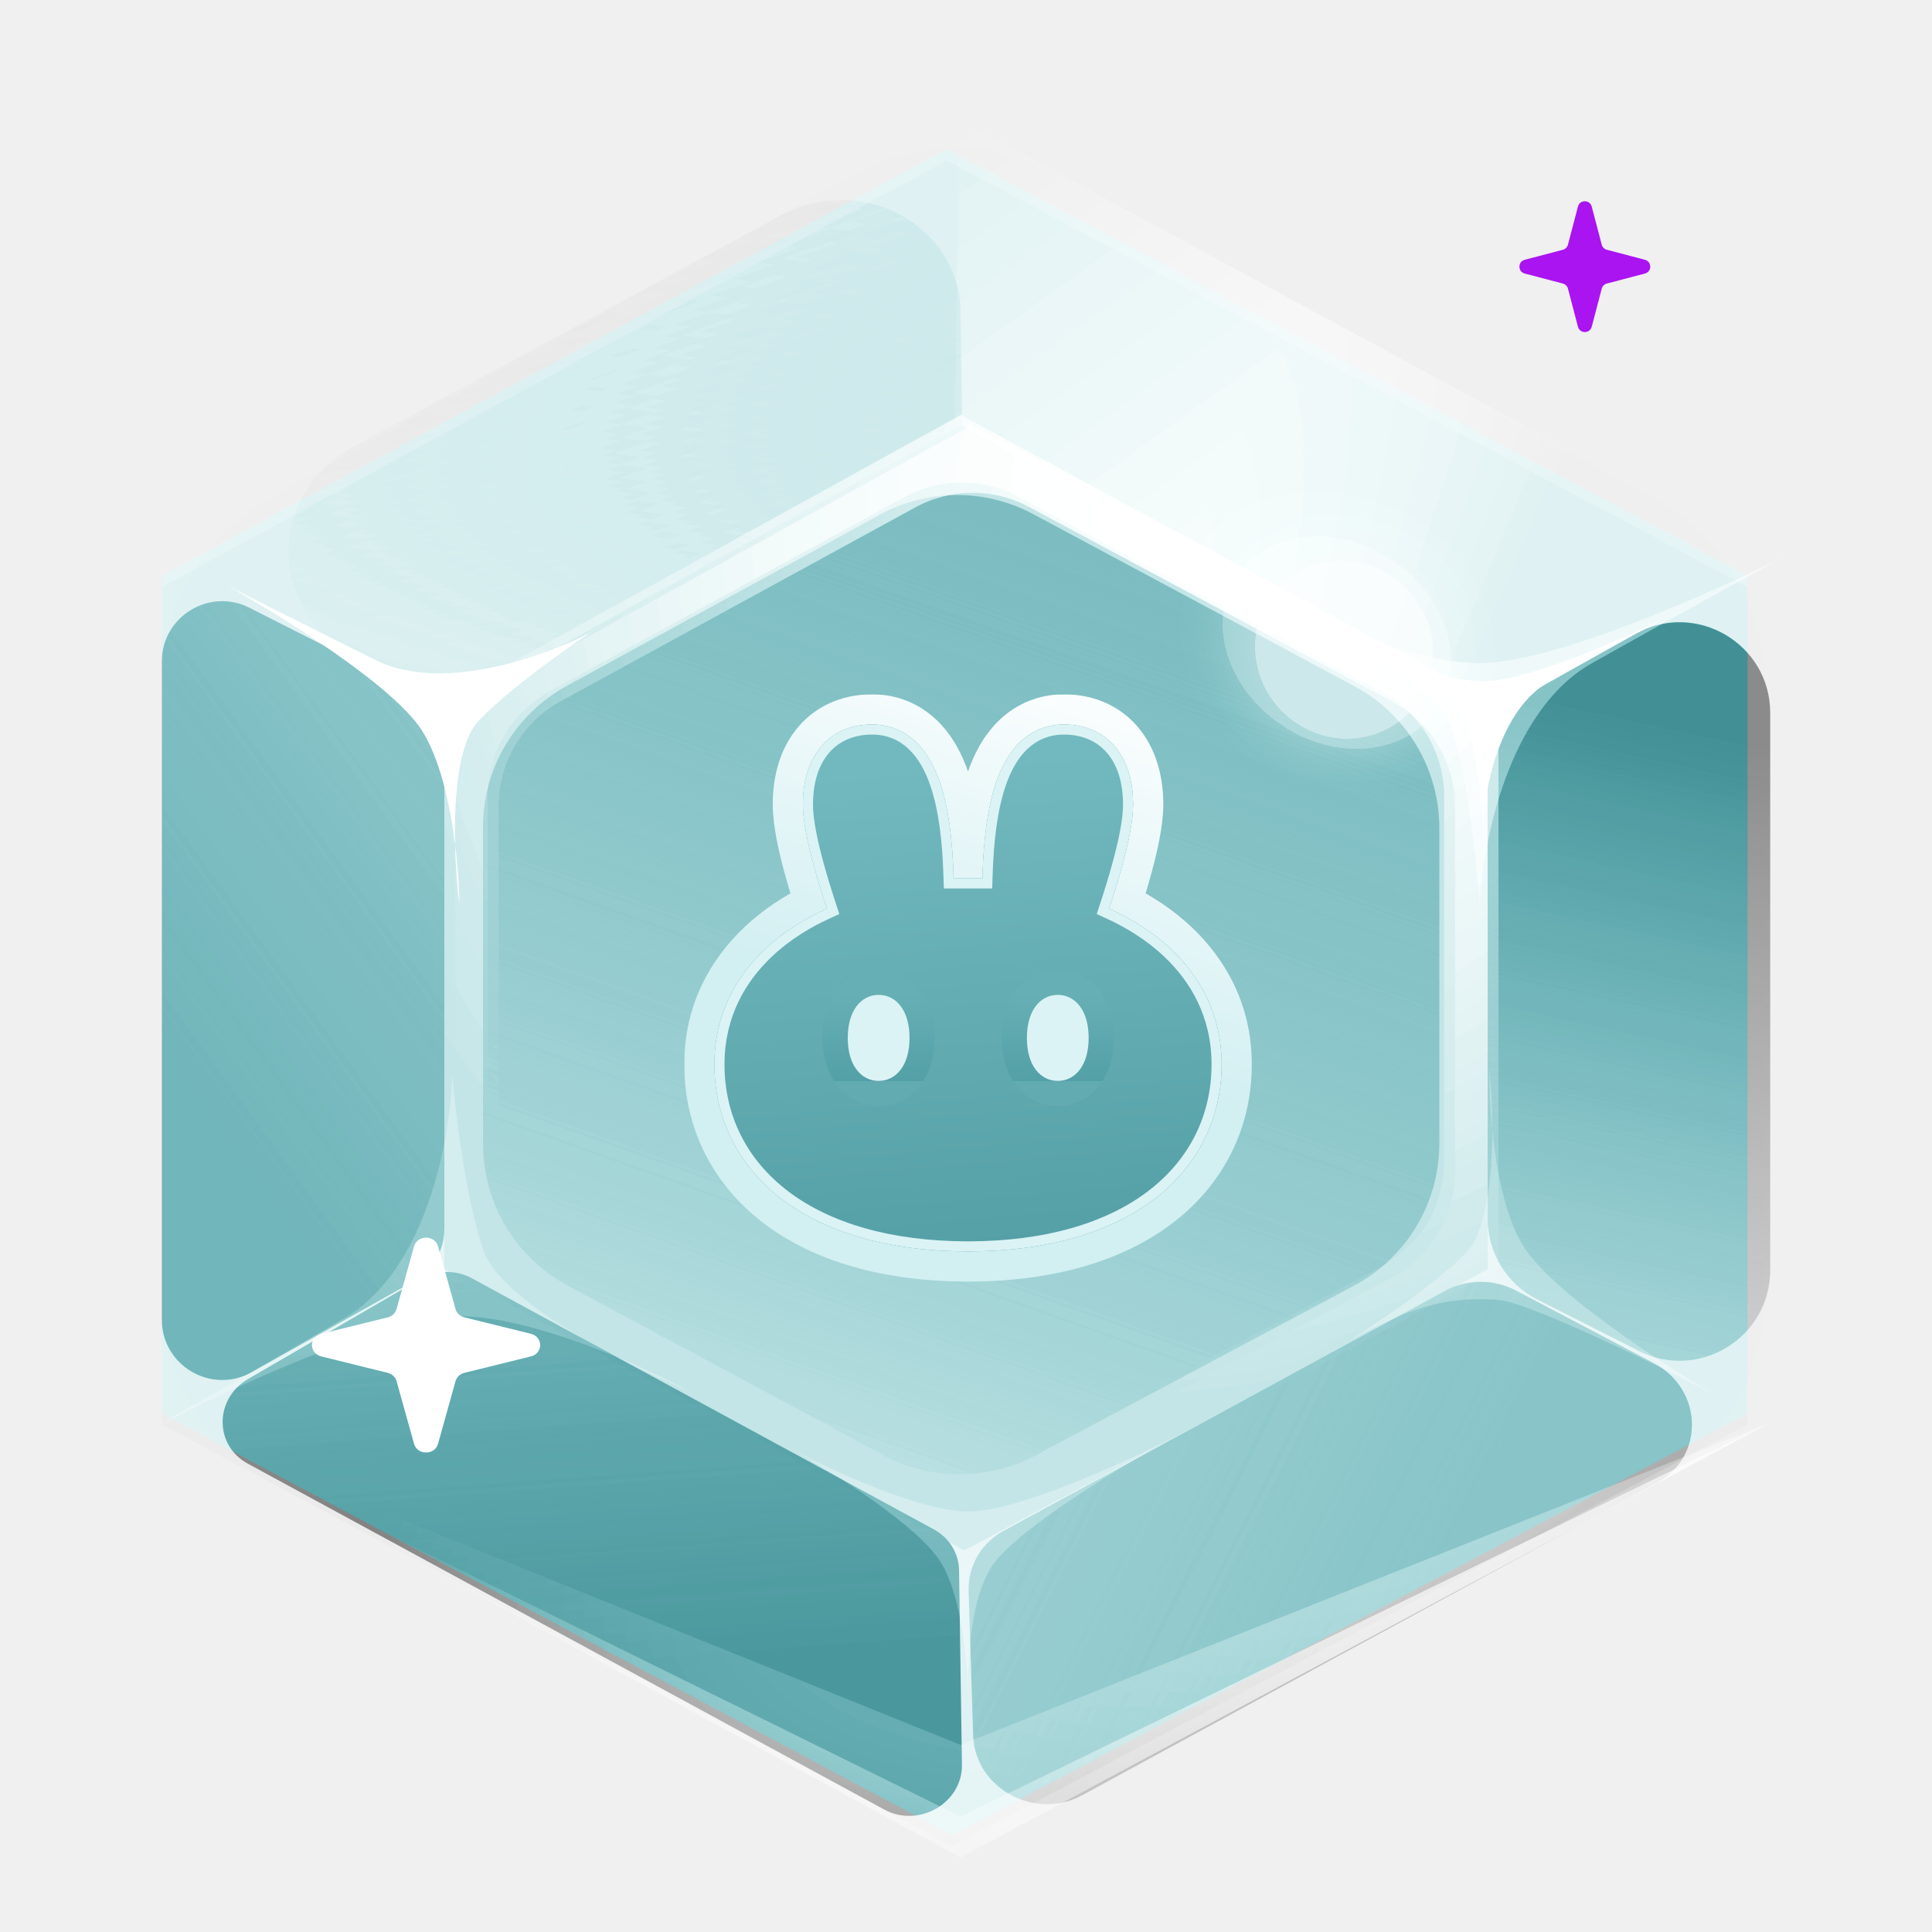
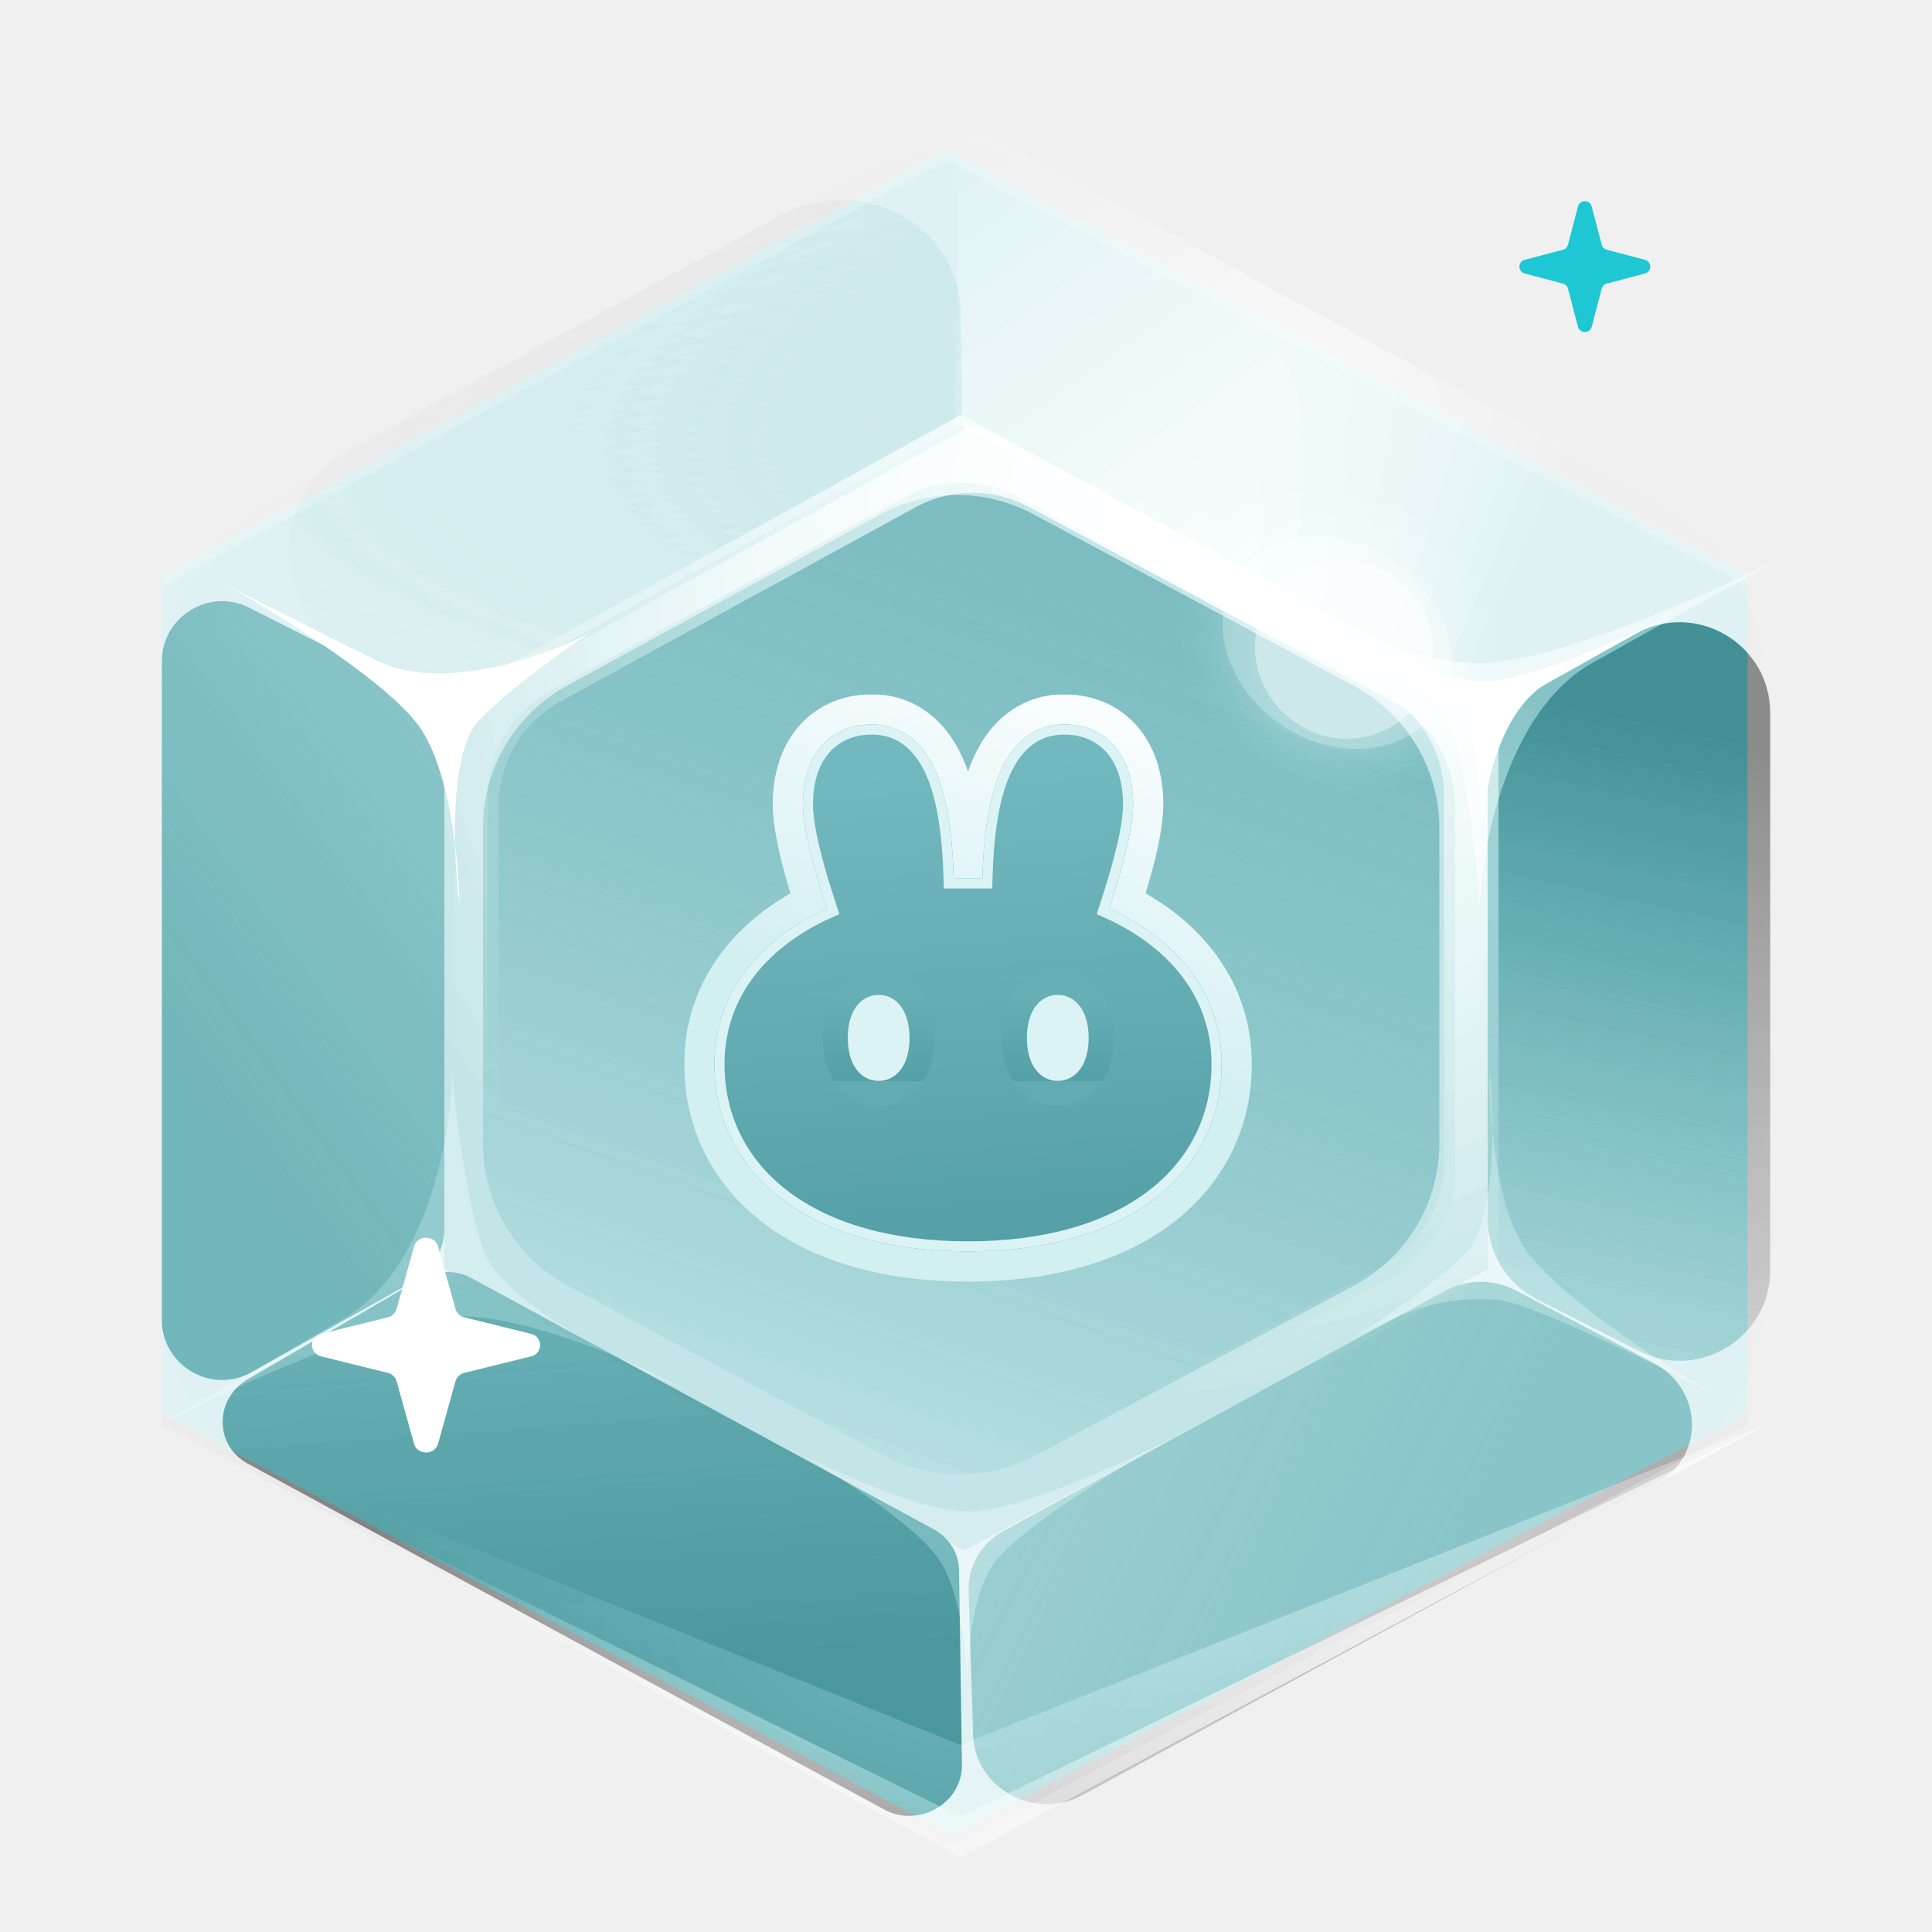
<svg xmlns="http://www.w3.org/2000/svg" width="192" height="192" fill="none" viewBox="0 0 192 192">
  <g clip-path="url(#clip0_2320_340264)">
    <mask id="mask0_2320_340264" width="165" height="107" x="11" y="-14" maskUnits="userSpaceOnUse" style="mask-type:alpha">
      <path fill="#636363" d="M175.993 69.471C176.711 74.068 118.241 91.118 97.324 92.981C89.149 93.69 14.496 73.845 11.652 69.471C8.807 65.097 11.652 -10.276 97.324 -14C175.993 -5.622 175.229 64.814 175.993 69.471Z" />
    </mask>
    <g mask="url(#mask0_2320_340264)">
      <ellipse cx="95.5" cy="82" fill="url(#paint0_radial_2320_340264)" opacity=".5" rx="76.5" ry="61" />
    </g>
    <path fill="#EFEFEF" d="M85.453 179.143L27.04 147.348C20.284 143.671 16.079 136.595 16.079 128.903V67.844C16.079 60.212 20.22 53.18 26.896 49.479L84.838 17.35C91.117 13.869 98.739 13.836 105.047 17.264L164.404 49.514C171.167 53.188 175.378 60.269 175.378 67.966V128.863C175.378 136.576 171.15 143.668 164.366 147.336L105.48 179.171C99.229 182.551 91.694 182.54 85.453 179.143Z" />
    <path fill="url(#paint1_linear_2320_340264)" d="M95.856 143.924L53.879 121.049V75.57L95.57 52.426L138.119 75.57V121.049L95.856 143.924Z" />
    <mask id="mask1_2320_340264" width="81" height="65" x="94" y="11" maskUnits="userSpaceOnUse" style="mask-type:alpha">
      <path fill="url(#paint2_linear_2320_340264)" d="M174.137 54.567L136.337 75.408L94.757 52.025L95.297 11.868L174.137 54.567Z" />
    </mask>
    <g mask="url(#mask1_2320_340264)">
      <path fill="url(#paint3_linear_2320_340264)" fill-rule="evenodd" d="M174.678 54.568L95.298 11.361L15.378 54.568V140.474L95.838 184.189L174.678 140.474V54.568ZM136.878 74.9L94.901 52.026L52.638 74.9V120.38L95.186 143.523L136.878 120.38V74.9Z" clip-rule="evenodd" />
    </g>
    <mask id="mask2_2320_340264" width="68" height="55" x="28" y="19" maskUnits="userSpaceOnUse" style="mask-type:alpha">
      <path fill="url(#paint4_linear_2320_340264)" d="M34.56 64.602L48.104 72.07C51.846 74.133 56.512 74.084 60.322 71.941L89.45 55.561C93.326 53.381 95.702 49.382 95.645 45.134L95.456 31.038C95.338 22.318 85.575 17.08 77.545 21.428L35.063 44.437C26.794 48.915 26.514 60.166 34.56 64.602Z" />
    </mask>
    <g mask="url(#mask2_2320_340264)">
      <path fill="url(#paint5_linear_2320_340264)" fill-rule="evenodd" d="M15.817 61.626C15.817 57.275 18.196 53.272 22.018 51.192L89.537 14.441C93.067 12.519 97.33 12.513 100.866 14.424L168.887 51.198C172.725 53.273 175.117 57.286 175.117 61.649V133.407C175.117 137.761 172.735 141.767 168.908 143.846L100.387 181.075C96.818 183.014 92.506 182.995 88.954 181.026L21.936 143.865C18.16 141.772 15.817 137.794 15.817 133.476V61.626ZM53.617 81.955C53.617 77.606 55.994 73.604 59.813 71.523L89.929 55.112C93.462 53.187 97.73 53.181 101.268 55.096L131.632 71.53C135.467 73.606 137.857 77.617 137.857 81.978V113.317C137.857 117.67 135.477 121.674 131.653 123.753L101.043 140.403C97.472 142.346 93.155 142.327 89.601 140.354L59.731 123.773C55.958 121.678 53.617 117.702 53.617 113.386V81.955Z" clip-rule="evenodd" />
    </g>
    <path fill="#E1E1E1" d="M95.823 154.09L44.159 126.132V70.546L95.472 42.26L147.839 70.546V126.132L95.823 154.09Z" />
    <path fill="url(#paint6_linear_2320_340264)" d="M87.818 144.617L56.434 127.774C51.24 124.987 48 119.57 48 113.676V82.203C48 76.353 51.192 70.97 56.325 68.164L87.439 51.154C92.179 48.562 97.907 48.538 102.669 51.089L134.595 68.191C139.794 70.977 143.04 76.397 143.04 82.295V113.645C143.04 119.556 139.781 124.985 134.566 127.765L102.911 144.638C98.192 147.153 92.529 147.145 87.818 144.617Z" />
    <path fill="url(#paint7_linear_2320_340264)" d="M16.079 131.135V65.752C16.079 61.278 20.8 58.377 24.792 60.401L40.872 68.551C42.888 69.573 44.159 71.642 44.159 73.903V122.111C44.159 124.281 42.987 126.281 41.095 127.343L25.015 136.367C21.016 138.612 16.079 135.721 16.079 131.135Z" />
    <path fill="url(#paint8_linear_2320_340264)" d="M175.921 70.847L175.921 126.222C175.921 132.934 168.839 137.284 162.852 134.249L152.772 129.14C149.747 127.607 147.841 124.504 147.841 121.112L147.841 76.504C147.841 73.249 149.598 70.248 152.437 68.655L162.516 62.998C168.516 59.632 175.921 63.968 175.921 70.847Z" />
    <path fill="url(#paint9_linear_2320_340264)" d="M164.647 147.376L107.526 178.42C102.838 180.968 96.877 177.693 96.713 172.48L96.26 158.116C96.182 155.631 97.52 153.337 99.754 152.122L143.668 128.256C145.805 127.094 148.449 127.093 150.652 128.251L164.312 135.437C169.268 138.044 169.457 144.762 164.647 147.376Z" />
    <path fill="url(#paint10_linear_2320_340264)" d="M87.871 179.828L24.623 145.455C21.275 143.635 21.297 138.994 24.665 137.036L41.695 127.136C43.3 126.203 45.285 126.162 46.882 127.03L92.812 151.992C94.339 152.822 95.285 154.361 95.31 156.057L95.597 175.369C95.654 179.187 91.307 181.696 87.871 179.828Z" />
    <path fill="#fff" d="M43.534 143.482C43.212 144.638 41.468 144.638 41.146 143.482L39.411 137.261C39.298 136.855 38.962 136.538 38.531 136.432L31.921 134.799C30.693 134.495 30.693 132.854 31.921 132.551L38.531 130.918C38.962 130.811 39.298 130.494 39.411 130.089L41.146 123.867C41.468 122.711 43.212 122.711 43.534 123.867L45.269 130.089C45.382 130.494 45.718 130.811 46.149 130.918L52.759 132.551C53.987 132.854 53.987 134.495 52.759 134.799L46.149 136.432C45.718 136.538 45.382 136.855 45.269 137.261L43.534 143.482Z" />
    <g style="mix-blend-mode:overlay">
      <path fill="url(#paint11_radial_2320_340264)" fill-rule="evenodd" d="M45.239 126.132L96.903 154.09L148.919 126.132V70.546L96.552 42.26L45.239 70.546V126.132ZM55.821 126.952L91.319 146.002C94.817 147.88 99.021 147.886 102.525 146.018L138.306 126.945C142.179 124.881 144.598 120.85 144.598 116.461V80.171C144.598 75.792 142.189 71.767 138.328 69.699L102.262 50.379C98.727 48.485 94.474 48.503 90.954 50.427L55.74 69.679C51.929 71.762 49.559 75.76 49.559 80.103V116.484C49.559 120.86 51.965 124.882 55.821 126.952Z" clip-rule="evenodd" />
    </g>
    <g style="mix-blend-mode:overlay">
      <path fill="url(#paint12_radial_2320_340264)" fill-rule="evenodd" d="M44.161 125.116L95.825 153.073L147.841 125.116V69.53L95.474 41.243L44.161 69.53V125.116ZM54.743 125.935L90.24 144.985C93.739 146.863 97.943 146.868 101.446 145.001L137.228 125.928C141.101 123.864 143.52 119.833 143.52 115.444V79.154C143.52 74.775 141.111 70.75 137.25 68.682L101.184 49.362C97.648 47.468 93.395 47.486 89.876 49.41L54.662 68.662C50.851 70.745 48.48 74.742 48.48 79.086V115.467C48.48 119.843 50.887 123.865 54.743 125.935Z" clip-rule="evenodd" />
    </g>
    <g style="mix-blend-mode:soft-light">
      <path fill="url(#paint13_radial_2320_340264)" d="M95.459 184.589L16.079 141.382L95.459 173.406L175.918 141.382L95.459 184.589Z" />
    </g>
    <g style="mix-blend-mode:overlay">
      <path fill="url(#paint14_radial_2320_340264)" d="M95.459 184.589L16.079 141.382L95.459 180.522L175.918 141.382L95.459 184.589Z" />
    </g>
    <g style="mix-blend-mode:soft-light">
      <path fill="#fff" d="M158.199 65.911C149.844 70.607 147.291 83.955 147.058 90.042C146.826 86.346 145.944 77.65 144.273 72.433C143.139 68.893 137.027 64.753 131.329 61.642C128.38 60.363 125.791 59.047 124.08 58.085C126.02 58.924 128.628 60.167 131.329 61.642C136.379 63.831 142.486 65.911 147.058 65.911C154.3 65.911 170.037 58.954 177 55.476C174.215 56.998 166.555 61.215 158.199 65.911Z" />
    </g>
    <g style="mix-blend-mode:soft-light" opacity=".5">
      <path fill="#fff" d="M34.236 130.984C42.505 126.155 44.816 112.768 44.937 106.678C45.236 110.369 46.276 119.05 48.042 124.239C49.24 127.761 55.427 131.802 61.181 134.821C64.152 136.052 66.764 137.326 68.493 138.26C66.537 137.453 63.908 136.252 61.181 134.821C56.092 132.713 49.947 130.732 45.376 130.805C38.135 130.922 22.527 138.131 15.628 141.721C18.385 140.154 25.967 135.814 34.236 130.984Z" />
    </g>
    <g style="mix-blend-mode:overlay">
      <path fill="#fff" d="M37.409 65.633C44.049 68.918 54.4 65.132 58.746 62.828C56.257 64.457 50.537 68.499 47.564 71.632C45.547 73.757 45.112 79.205 45.23 83.983C45.522 86.323 45.643 88.454 45.659 89.9C45.465 88.362 45.285 86.248 45.23 83.983C44.729 79.977 43.726 75.36 41.888 72.53C38.977 68.047 27.79 61.102 22.561 58.19C24.743 59.303 30.769 62.348 37.409 65.633Z" />
    </g>
    <g style="mix-blend-mode:soft-light" opacity=".6">
      <path fill="#fff" d="M148.921 129.182C142.442 128.674 138.653 130.896 134.249 133.1C136.779 131.528 142.601 127.617 145.654 124.554C147.725 122.475 148.299 117.038 148.305 112.259C148.072 109.913 148.006 107.78 148.027 106.334C148.182 107.876 148.307 109.994 148.305 112.259C148.702 116.276 149.586 120.914 151.351 123.785C154.146 128.333 165.151 135.53 170.305 138.56C168.151 137.399 152.293 129.447 148.921 129.182Z" />
    </g>
    <g style="mix-blend-mode:overlay">
      <path fill="#fff" d="M153.993 67.714C149.048 70.476 147.537 78.328 147.399 81.908C147.262 79.734 146.74 74.619 145.751 71.55C145.08 69.468 141.462 67.032 138.09 65.202C136.344 64.45 134.813 63.676 133.8 63.11C134.948 63.604 136.491 64.335 138.09 65.202C141.079 66.49 144.693 67.714 147.399 67.714C151.685 67.714 160.999 63.622 165.12 61.576C163.471 62.471 158.938 64.952 153.993 67.714Z" />
    </g>
    <g style="mix-blend-mode:soft-light" opacity=".6">
      <path fill="#fff" d="M78.719 144.032C82.553 146.094 91.428 150.218 96.249 150.218C101.07 150.218 111.771 145.344 116.519 142.907C111.406 145.719 100.632 152.242 98.44 155.842C96.643 158.794 96.197 163.966 96.196 167.385C96.233 168.13 96.249 168.794 96.249 169.339C96.216 168.8 96.195 168.135 96.196 167.385C96.014 163.772 95.327 158.263 93.51 155.279C91.319 151.68 82.736 146.281 78.719 144.032Z" />
    </g>
    <g style="mix-blend-mode:color-burn" opacity=".5">
      <path fill="#A7A7A7" d="M94.623 183.479L16.109 141.592V58.311L94.089 15.932L173.671 58.311V141.592L94.623 183.479Z" />
    </g>
    <g style="mix-blend-mode:soft-light" opacity=".8">
      <path fill="#14E2F2" d="M94.623 182.37L16.109 140.483V57.202L94.089 14.822L173.671 57.202V140.483L94.623 182.37Z" />
    </g>
-     <path fill="#AA14F0" d="M158.184 32.472C158 33.176 157 33.176 156.816 32.472L155.821 28.683C155.756 28.436 155.564 28.244 155.316 28.179L151.528 27.184C150.824 27 150.824 26 151.528 25.816L155.316 24.821C155.564 24.756 155.756 24.564 155.821 24.317L156.816 20.528C157 19.824 158 19.824 158.184 20.528L159.179 24.317C159.244 24.564 159.436 24.756 159.684 24.821L163.472 25.816C164.176 26 164.176 27 163.472 27.184L159.684 28.179C159.436 28.244 159.244 28.436 159.179 28.683L158.184 32.472Z" />
+     <path fill="#1FC7D4" d="M158.184 32.472C158 33.176 157 33.176 156.816 32.472L155.821 28.683C155.756 28.436 155.564 28.244 155.316 28.179L151.528 27.184C150.824 27 150.824 26 151.528 25.816L155.316 24.821C155.564 24.756 155.756 24.564 155.821 24.317L156.816 20.528C157 19.824 158 19.824 158.184 20.528L159.179 24.317C159.244 24.564 159.436 24.756 159.684 24.821L163.472 25.816C164.176 26 164.176 27 163.472 27.184L159.684 28.179C159.436 28.244 159.244 28.436 159.179 28.683L158.184 32.472Z" />
    <mask id="path-29-outside-1_2320_340264" width="57" height="59" x="68.001" y="69" fill="#000" maskUnits="userSpaceOnUse">
      <rect width="57" height="59" x="68.001" y="69" fill="#fff" />
      <path fill-rule="evenodd" d="M81.391 74.46C82.606 72.864 84.437 72 86.67 72C88.399 72 89.861 72.633 91.009 73.727C92.112 74.778 92.858 76.186 93.378 77.681C94.294 80.309 94.656 83.631 94.757 86.976L94.767 87.296H97.635L97.644 86.976C97.746 83.631 98.108 80.309 99.023 77.681C99.544 76.186 100.29 74.778 101.392 73.727C102.541 72.633 104.002 72 105.732 72C107.965 72 109.795 72.864 111.01 74.46C112.166 75.98 112.608 77.954 112.608 79.957C112.608 81.637 112.084 83.957 111.538 85.969C111.131 87.464 110.677 88.912 110.312 90.02L110.22 90.301L110.489 90.424C112.085 91.155 114.373 92.423 116.443 94.399C119.08 96.916 121.401 100.627 121.401 105.776C121.401 111.13 119.071 115.858 114.668 119.195C110.31 122.499 104.045 124.358 96.22 124.363H96.181C88.356 124.358 82.091 122.499 77.734 119.195C73.331 115.858 71.001 111.13 71.001 105.776C71.001 100.627 73.321 96.916 75.958 94.399C78.028 92.423 80.316 91.155 81.913 90.424L82.182 90.301L82.089 90.02C81.725 88.912 81.27 87.464 80.864 85.969C80.317 83.957 79.793 81.637 79.793 79.957C79.793 77.954 80.235 75.98 81.391 74.46ZM87.318 107.092C88.831 107.092 90.057 105.74 90.057 103.146C90.057 100.551 88.831 99.2 87.318 99.2C85.806 99.2 84.579 100.551 84.579 103.146C84.579 105.74 85.806 107.092 87.318 107.092ZM107.858 103.146C107.858 105.74 106.631 107.092 105.119 107.092C103.606 107.092 102.38 105.74 102.38 103.146C102.38 100.551 103.606 99.2 105.119 99.2C106.631 99.2 107.858 100.551 107.858 103.146Z" clip-rule="evenodd" />
    </mask>
    <path fill="url(#paint15_linear_2320_340264)" d="M81.391 74.46L83.779 76.277V76.277L81.391 74.46ZM91.009 73.727L88.939 75.899L88.939 75.899L91.009 73.727ZM93.378 77.681L90.545 78.668V78.668L93.378 77.681ZM94.757 86.976L97.756 86.885V86.885L94.757 86.976ZM94.767 87.296L91.768 87.388L91.856 90.296H94.767V87.296ZM97.635 87.296V90.296H100.545L100.633 87.387L97.635 87.296ZM97.644 86.976L94.646 86.885V86.885L97.644 86.976ZM99.023 77.681L96.19 76.694L96.19 76.694L99.023 77.681ZM101.392 73.727L99.323 71.555L99.323 71.555L101.392 73.727ZM111.01 74.46L108.623 76.277L108.623 76.277L111.01 74.46ZM111.538 85.969L108.643 85.182V85.182L111.538 85.969ZM110.312 90.02L107.463 89.082L107.463 89.082L110.312 90.02ZM110.22 90.301L107.37 89.363L106.531 91.912L108.972 93.029L110.22 90.301ZM110.489 90.424L111.737 87.696L110.489 90.424ZM116.443 94.399L114.372 96.569L114.372 96.569L116.443 94.399ZM114.668 119.195L116.48 121.586L114.668 119.195ZM96.22 124.363V127.363H96.222L96.22 124.363ZM96.181 124.363L96.179 127.363H96.181V124.363ZM77.734 119.195L75.921 121.586H75.921L77.734 119.195ZM75.958 94.399L73.887 92.228H73.887L75.958 94.399ZM81.913 90.424L80.665 87.696L80.665 87.696L81.913 90.424ZM82.182 90.301L83.43 93.029L85.87 91.912L85.031 89.363L82.182 90.301ZM82.089 90.02L84.939 89.082L84.939 89.082L82.089 90.02ZM80.864 85.969L83.759 85.182V85.182L80.864 85.969ZM86.67 69C83.603 69 80.846 70.223 79.004 72.643L83.779 76.277C84.366 75.505 85.27 75 86.67 75V69ZM93.079 71.555C91.391 69.946 89.194 69 86.67 69V75C87.605 75 88.332 75.319 88.939 75.899L93.079 71.555ZM96.211 76.694C95.602 74.945 94.651 73.053 93.079 71.555L88.939 75.899C89.573 76.503 90.113 77.427 90.545 78.668L96.211 76.694ZM97.756 86.885C97.651 83.447 97.279 79.759 96.211 76.694L90.545 78.668C91.308 80.859 91.66 83.815 91.758 87.067L97.756 86.885ZM97.765 87.206L97.756 86.885L91.758 87.067L91.768 87.388L97.765 87.206ZM97.635 84.296H94.767V90.296H97.635V84.296ZM94.646 86.885L94.636 87.206L100.633 87.387L100.643 87.067L94.646 86.885ZM96.19 76.694C95.123 79.759 94.75 83.447 94.646 86.885L100.643 87.067C100.742 83.815 101.093 80.859 101.856 78.668L96.19 76.694ZM99.323 71.555C97.751 73.053 96.799 74.945 96.19 76.694L101.856 78.668C102.288 77.427 102.828 76.503 103.462 75.899L99.323 71.555ZM105.732 69C103.208 69 101.011 69.946 99.323 71.555L103.462 75.899C104.07 75.319 104.797 75 105.732 75V69ZM113.397 72.643C111.555 70.223 108.798 69 105.732 69V75C107.132 75 108.036 75.505 108.623 76.277L113.397 72.643ZM115.608 79.957C115.608 77.567 115.088 74.865 113.397 72.643L108.623 76.277C109.245 77.094 109.608 78.341 109.608 79.957H115.608ZM114.433 86.755C114.977 84.754 115.608 82.082 115.608 79.957H109.608C109.608 81.192 109.192 83.161 108.643 85.182L114.433 86.755ZM113.162 90.958C113.537 89.82 114.008 88.318 114.433 86.755L108.643 85.182C108.255 86.61 107.817 88.005 107.463 89.082L113.162 90.958ZM113.069 91.239L113.162 90.958L107.463 89.082L107.37 89.363L113.069 91.239ZM111.737 87.696L111.468 87.573L108.972 93.029L109.24 93.152L111.737 87.696ZM118.515 92.228C116.125 89.948 113.521 88.512 111.737 87.696L109.24 93.152C110.65 93.797 112.621 94.898 114.372 96.569L118.515 92.228ZM124.401 105.776C124.401 99.621 121.595 95.169 118.515 92.228L114.372 96.569C116.565 98.662 118.401 101.633 118.401 105.776H124.401ZM116.48 121.586C121.624 117.687 124.401 112.078 124.401 105.776H118.401C118.401 110.182 116.518 114.028 112.856 116.804L116.48 121.586ZM96.222 127.363C104.486 127.357 111.453 125.397 116.48 121.586L112.856 116.804C109.168 119.6 103.605 121.358 96.218 121.363L96.222 127.363ZM96.181 127.363H96.22V121.363H96.181V127.363ZM75.921 121.586C80.949 125.397 87.915 127.357 96.179 127.363L96.184 121.363C88.797 121.358 83.234 119.6 79.546 116.804L75.921 121.586ZM68.001 105.776C68.001 112.078 70.778 117.687 75.921 121.586L79.546 116.804C75.884 114.028 74.001 110.182 74.001 105.776H68.001ZM73.887 92.228C70.806 95.169 68.001 99.621 68.001 105.776H74.001C74.001 101.633 75.837 98.662 78.03 96.569L73.887 92.228ZM80.665 87.696C78.881 88.512 76.276 89.948 73.887 92.228L78.03 96.569C79.78 94.898 81.751 93.797 83.161 93.152L80.665 87.696ZM80.933 87.573L80.665 87.696L83.161 93.152L83.43 93.029L80.933 87.573ZM79.24 90.958L79.332 91.239L85.031 89.363L84.939 89.082L79.24 90.958ZM77.969 86.755C78.394 88.318 78.865 89.82 79.24 90.958L84.939 89.082C84.584 88.005 84.147 86.61 83.759 85.182L77.969 86.755ZM76.793 79.957C76.793 82.082 77.425 84.754 77.969 86.755L83.759 85.182C83.21 83.161 82.793 81.192 82.793 79.957H76.793ZM79.004 72.643C77.314 74.865 76.793 77.567 76.793 79.957H82.793C82.793 78.341 83.157 77.094 83.779 76.277L79.004 72.643ZM87.057 103.146C87.057 104.004 86.851 104.297 86.853 104.294C86.859 104.285 86.91 104.224 87.02 104.168C87.131 104.111 87.241 104.092 87.318 104.092V110.092C89.054 110.092 90.615 109.28 91.656 107.889C92.649 106.563 93.057 104.882 93.057 103.146H87.057ZM87.318 102.2C87.241 102.2 87.131 102.181 87.02 102.124C86.91 102.068 86.859 102.006 86.853 101.998C86.851 101.995 87.057 102.287 87.057 103.146H93.057C93.057 101.41 92.649 99.729 91.656 98.403C90.615 97.012 89.054 96.2 87.318 96.2V102.2ZM87.579 103.146C87.579 102.287 87.785 101.995 87.783 101.998C87.777 102.006 87.726 102.068 87.616 102.124C87.505 102.181 87.395 102.2 87.318 102.2V96.2C85.582 96.2 84.021 97.012 82.98 98.402C81.987 99.729 81.579 101.41 81.579 103.146H87.579ZM87.318 104.092C87.395 104.092 87.505 104.111 87.616 104.168C87.726 104.224 87.777 104.285 87.783 104.294C87.785 104.297 87.579 104.004 87.579 103.146H81.579C81.579 104.882 81.987 106.563 82.98 107.889C84.021 109.28 85.582 110.092 87.318 110.092V104.092ZM105.119 110.092C106.855 110.092 108.416 109.28 109.457 107.889C110.45 106.563 110.858 104.882 110.858 103.146H104.858C104.858 104.004 104.652 104.297 104.654 104.294C104.66 104.285 104.711 104.224 104.821 104.168C104.932 104.111 105.042 104.092 105.119 104.092V110.092ZM99.38 103.146C99.38 104.882 99.788 106.563 100.781 107.889C101.822 109.28 103.383 110.092 105.119 110.092V104.092C105.196 104.092 105.306 104.111 105.417 104.168C105.527 104.224 105.578 104.285 105.584 104.294C105.586 104.297 105.38 104.004 105.38 103.146H99.38ZM105.119 96.2C103.383 96.2 101.822 97.012 100.781 98.402C99.788 99.729 99.38 101.41 99.38 103.146H105.38C105.38 102.287 105.586 101.995 105.584 101.998C105.578 102.006 105.527 102.068 105.417 102.124C105.306 102.181 105.196 102.2 105.119 102.2V96.2ZM110.858 103.146C110.858 101.41 110.45 99.729 109.457 98.402C108.416 97.012 106.855 96.2 105.119 96.2V102.2C105.042 102.2 104.932 102.181 104.821 102.124C104.711 102.068 104.66 102.006 104.654 101.998C104.652 101.995 104.858 102.287 104.858 103.146H110.858Z" mask="url(#path-29-outside-1_2320_340264)" />
    <mask id="path-31-inside-2_2320_340264" fill="#fff">
      <path fill-rule="evenodd" d="M81.391 74.46C82.606 72.864 84.437 72 86.67 72C88.399 72 89.861 72.633 91.009 73.727C92.112 74.778 92.858 76.186 93.378 77.681C94.294 80.309 94.656 83.631 94.757 86.976L94.767 87.296H97.635L97.644 86.976C97.746 83.631 98.108 80.309 99.023 77.681C99.544 76.186 100.29 74.778 101.392 73.727C102.541 72.633 104.002 72 105.732 72C107.965 72 109.795 72.864 111.01 74.46C112.166 75.98 112.608 77.954 112.608 79.957C112.608 81.637 112.084 83.957 111.538 85.969C111.131 87.464 110.677 88.912 110.312 90.02L110.22 90.301L110.489 90.424C112.085 91.155 114.373 92.423 116.443 94.399C119.08 96.916 121.401 100.627 121.401 105.776C121.401 111.13 119.071 115.858 114.668 119.195C110.31 122.499 104.045 124.358 96.22 124.363H96.181C88.356 124.358 82.091 122.499 77.734 119.195C73.331 115.858 71.001 111.13 71.001 105.776C71.001 100.627 73.321 96.916 75.958 94.399C78.028 92.423 80.316 91.155 81.913 90.424L82.182 90.301L82.089 90.02C81.725 88.912 81.27 87.464 80.864 85.969C80.317 83.957 79.793 81.637 79.793 79.957C79.793 77.954 80.235 75.98 81.391 74.46ZM87.318 107.092C88.831 107.092 90.057 105.74 90.057 103.146C90.057 100.551 88.831 99.2 87.318 99.2C85.806 99.2 84.579 100.551 84.579 103.146C84.579 105.74 85.806 107.092 87.318 107.092ZM107.858 103.146C107.858 105.74 106.631 107.092 105.119 107.092C103.606 107.092 102.38 105.74 102.38 103.146C102.38 100.551 103.606 99.2 105.119 99.2C106.631 99.2 107.858 100.551 107.858 103.146Z" clip-rule="evenodd" />
    </mask>
    <path fill="url(#paint16_linear_2320_340264)" fill-rule="evenodd" d="M81.391 74.46C82.606 72.864 84.437 72 86.67 72C88.399 72 89.861 72.633 91.009 73.727C92.112 74.778 92.858 76.186 93.378 77.681C94.294 80.309 94.656 83.631 94.757 86.976L94.767 87.296H97.635L97.644 86.976C97.746 83.631 98.108 80.309 99.023 77.681C99.544 76.186 100.29 74.778 101.392 73.727C102.541 72.633 104.002 72 105.732 72C107.965 72 109.795 72.864 111.01 74.46C112.166 75.98 112.608 77.954 112.608 79.957C112.608 81.637 112.084 83.957 111.538 85.969C111.131 87.464 110.677 88.912 110.312 90.02L110.22 90.301L110.489 90.424C112.085 91.155 114.373 92.423 116.443 94.399C119.08 96.916 121.401 100.627 121.401 105.776C121.401 111.13 119.071 115.858 114.668 119.195C110.31 122.499 104.045 124.358 96.22 124.363H96.181C88.356 124.358 82.091 122.499 77.734 119.195C73.331 115.858 71.001 111.13 71.001 105.776C71.001 100.627 73.321 96.916 75.958 94.399C78.028 92.423 80.316 91.155 81.913 90.424L82.182 90.301L82.089 90.02C81.725 88.912 81.27 87.464 80.864 85.969C80.317 83.957 79.793 81.637 79.793 79.957C79.793 77.954 80.235 75.98 81.391 74.46ZM87.318 107.092C88.831 107.092 90.057 105.74 90.057 103.146C90.057 100.551 88.831 99.2 87.318 99.2C85.806 99.2 84.579 100.551 84.579 103.146C84.579 105.74 85.806 107.092 87.318 107.092ZM107.858 103.146C107.858 105.74 106.631 107.092 105.119 107.092C103.606 107.092 102.38 105.74 102.38 103.146C102.38 100.551 103.606 99.2 105.119 99.2C106.631 99.2 107.858 100.551 107.858 103.146Z" clip-rule="evenodd" />
    <path fill="#DBF3F5" d="M81.391 74.46L82.187 75.066V75.066L81.391 74.46ZM91.009 73.727L90.319 74.451L90.319 74.451L91.009 73.727ZM93.378 77.681L92.434 78.01V78.01L93.378 77.681ZM94.757 86.976L95.757 86.946V86.946L94.757 86.976ZM94.767 87.296L93.767 87.327L93.797 88.296H94.767V87.296ZM97.635 87.296V88.296H98.605L98.634 87.327L97.635 87.296ZM97.644 86.976L96.645 86.946V86.946L97.644 86.976ZM99.023 77.681L98.079 77.352V77.352L99.023 77.681ZM101.392 73.727L100.702 73.003V73.003L101.392 73.727ZM111.01 74.46L110.214 75.066V75.066L111.01 74.46ZM111.538 85.969L110.573 85.707L111.538 85.969ZM110.312 90.02L109.362 89.708L109.362 89.708L110.312 90.02ZM110.22 90.301L109.27 89.988L108.99 90.838L109.804 91.21L110.22 90.301ZM110.489 90.424L110.905 89.515L110.489 90.424ZM116.443 94.399L115.753 95.122L116.443 94.399ZM114.668 119.195L115.272 119.992L114.668 119.195ZM96.22 124.363V125.363H96.221L96.22 124.363ZM96.181 124.363L96.181 125.363H96.181V124.363ZM77.734 119.195L77.13 119.992H77.13L77.734 119.195ZM75.958 94.399L75.268 93.675L75.958 94.399ZM81.913 90.424L81.497 89.515H81.497L81.913 90.424ZM82.182 90.301L82.598 91.21L83.411 90.838L83.132 89.988L82.182 90.301ZM82.089 90.02L83.039 89.708L83.039 89.708L82.089 90.02ZM80.864 85.969L81.829 85.707V85.707L80.864 85.969ZM86.67 71C84.159 71 82.019 71.984 80.596 73.855L82.187 75.066C83.193 73.745 84.714 73 86.67 73V71ZM91.699 73.003C90.371 71.737 88.664 71 86.67 71V73C88.134 73 89.351 73.528 90.319 74.451L91.699 73.003ZM94.323 77.352C93.772 75.772 92.958 74.203 91.699 73.003L90.319 74.451C91.266 75.353 91.943 76.599 92.434 78.01L94.323 77.352ZM95.757 86.946C95.654 83.57 95.289 80.126 94.323 77.352L92.434 78.01C93.299 80.492 93.657 83.692 93.757 87.006L95.757 86.946ZM95.766 87.266L95.757 86.946L93.757 87.006L93.767 87.327L95.766 87.266ZM97.635 86.296H94.767V88.296H97.635V86.296ZM96.645 86.946L96.635 87.266L98.634 87.327L98.644 87.006L96.645 86.946ZM98.079 77.352C97.113 80.126 96.747 83.57 96.645 86.946L98.644 87.006C98.745 83.692 99.103 80.492 99.968 78.01L98.079 77.352ZM100.702 73.003C99.443 74.203 98.629 75.772 98.079 77.352L99.968 78.01C100.459 76.599 101.136 75.353 102.082 74.451L100.702 73.003ZM105.732 71C103.737 71 102.031 71.737 100.702 73.003L102.082 74.451C103.05 73.528 104.267 73 105.732 73V71ZM111.806 73.855C110.382 71.984 108.243 71 105.732 71V73C107.687 73 109.209 73.745 110.214 75.066L111.806 73.855ZM113.608 79.957C113.608 77.825 113.14 75.608 111.806 73.855L110.214 75.066C111.192 76.351 111.608 78.083 111.608 79.957H113.608ZM112.503 86.231C113.048 84.223 113.608 81.785 113.608 79.957H111.608C111.608 81.489 111.12 83.692 110.573 85.707L112.503 86.231ZM111.262 90.333C111.63 89.215 112.09 87.749 112.503 86.231L110.573 85.707C110.172 87.179 109.724 88.61 109.362 89.708L111.262 90.333ZM111.17 90.614L111.262 90.333L109.362 89.708L109.27 89.988L111.17 90.614ZM110.905 89.515L110.636 89.392L109.804 91.21L110.072 91.333L110.905 89.515ZM117.134 93.675C114.957 91.598 112.564 90.274 110.905 89.515L110.072 91.333C111.607 92.036 113.789 93.248 115.753 95.122L117.134 93.675ZM122.401 105.776C122.401 100.292 119.919 96.334 117.134 93.675L115.753 95.122C118.242 97.498 120.401 100.962 120.401 105.776H122.401ZM115.272 119.992C119.922 116.467 122.401 111.446 122.401 105.776H120.401C120.401 110.814 118.22 115.248 114.064 118.398L115.272 119.992ZM96.221 125.363C104.192 125.357 110.691 123.465 115.272 119.992L114.064 118.398C109.929 121.532 103.899 123.358 96.219 123.363L96.221 125.363ZM96.181 125.363H96.22V123.363H96.181V125.363ZM77.13 119.992C81.71 123.465 88.209 125.357 96.181 125.363L96.182 123.363C88.503 123.358 82.472 121.532 78.338 118.398L77.13 119.992ZM70.001 105.776C70.001 111.446 72.48 116.467 77.13 119.992L78.338 118.398C74.182 115.248 72.001 110.814 72.001 105.776H70.001ZM75.268 93.675C72.483 96.334 70.001 100.292 70.001 105.776H72.001C72.001 100.962 74.16 97.498 76.649 95.122L75.268 93.675ZM81.497 89.515C79.838 90.274 77.444 91.598 75.268 93.675L76.649 95.122C78.612 93.248 80.794 92.036 82.329 91.333L81.497 89.515ZM81.766 89.392L81.497 89.515L82.329 91.333L82.598 91.21L81.766 89.392ZM81.139 90.333L81.232 90.614L83.132 89.988L83.039 89.708L81.139 90.333ZM79.899 86.231C80.311 87.749 80.772 89.215 81.139 90.333L83.039 89.708C82.678 88.61 82.229 87.179 81.829 85.707L79.899 86.231ZM78.793 79.957C78.793 81.785 79.353 84.223 79.899 86.231L81.829 85.707C81.281 83.692 80.793 81.489 80.793 79.957H78.793ZM80.596 73.855C79.261 75.608 78.793 77.825 78.793 79.957H80.793C80.793 78.083 81.209 76.351 82.187 75.066L80.596 73.855ZM89.057 103.146C89.057 104.297 88.784 105.052 88.454 105.492C88.14 105.912 87.748 106.092 87.318 106.092V108.092C88.401 108.092 89.378 107.596 90.055 106.691C90.716 105.807 91.057 104.589 91.057 103.146H89.057ZM87.318 100.2C87.748 100.2 88.14 100.38 88.454 100.799C88.784 101.24 89.057 101.995 89.057 103.146H91.057C91.057 101.702 90.716 100.485 90.055 99.601C89.378 98.696 88.401 98.2 87.318 98.2V100.2ZM85.579 103.146C85.579 101.995 85.852 101.24 86.182 100.799C86.496 100.38 86.888 100.2 87.318 100.2V98.2C86.235 98.2 85.258 98.696 84.581 99.601C83.92 100.485 83.579 101.702 83.579 103.146H85.579ZM87.318 106.092C86.888 106.092 86.496 105.912 86.182 105.492C85.852 105.052 85.579 104.297 85.579 103.146H83.579C83.579 104.589 83.92 105.807 84.581 106.691C85.258 107.596 86.235 108.092 87.318 108.092V106.092ZM105.119 108.092C106.202 108.092 107.179 107.596 107.856 106.691C108.517 105.807 108.858 104.589 108.858 103.146H106.858C106.858 104.297 106.585 105.052 106.255 105.492C105.941 105.912 105.549 106.092 105.119 106.092V108.092ZM101.38 103.146C101.38 104.589 101.72 105.807 102.382 106.691C103.059 107.596 104.036 108.092 105.119 108.092V106.092C104.689 106.092 104.297 105.912 103.983 105.492C103.653 105.052 103.38 104.297 103.38 103.146H101.38ZM105.119 98.2C104.036 98.2 103.059 98.696 102.382 99.601C101.72 100.485 101.38 101.702 101.38 103.146H103.38C103.38 101.995 103.653 101.24 103.983 100.799C104.297 100.38 104.689 100.2 105.119 100.2V98.2ZM108.858 103.146C108.858 101.702 108.517 100.485 107.856 99.601C107.179 98.696 106.202 98.2 105.119 98.2V100.2C105.549 100.2 105.941 100.38 106.255 100.799C106.585 101.24 106.858 101.995 106.858 103.146H108.858Z" mask="url(#path-31-inside-2_2320_340264)" />
    <path fill="#66AFB6" d="M85.118 100.002C85.674 99.259 86.455 98.869 87.319 98.869C88.183 98.869 88.964 99.259 89.52 100.002C90.07 100.737 90.388 101.8 90.388 103.145C90.388 104.491 90.07 105.554 89.52 106.289C88.964 107.031 88.183 107.421 87.319 107.421C86.455 107.421 85.674 107.031 85.118 106.289C84.568 105.554 84.25 104.491 84.25 103.145C84.25 101.8 84.568 100.737 85.118 100.002Z" />
    <path fill="#66AFB6" d="M102.919 100.002C103.475 99.259 104.256 98.869 105.12 98.869C105.984 98.869 106.765 99.259 107.321 100.002C107.871 100.737 108.189 101.8 108.189 103.145C108.189 104.491 107.871 105.554 107.321 106.289C106.765 107.031 105.984 107.421 105.12 107.421C104.256 107.421 103.475 107.031 102.919 106.289C102.368 105.554 102.051 104.491 102.051 103.145C102.051 101.8 102.368 100.737 102.919 100.002Z" />
    <path stroke="url(#paint17_linear_2320_340264)" stroke-width="5" d="M85.118 100.002C85.674 99.259 86.455 98.869 87.319 98.869C88.183 98.869 88.964 99.259 89.52 100.002C90.07 100.737 90.388 101.8 90.388 103.145C90.388 104.491 90.07 105.554 89.52 106.289C88.964 107.031 88.183 107.421 87.319 107.421C86.455 107.421 85.674 107.031 85.118 106.289C84.568 105.554 84.25 104.491 84.25 103.145C84.25 101.8 84.568 100.737 85.118 100.002Z" />
    <path stroke="url(#paint18_linear_2320_340264)" stroke-width="5" d="M102.919 100.002C103.475 99.259 104.256 98.869 105.12 98.869C105.984 98.869 106.765 99.259 107.321 100.002C107.871 100.737 108.189 101.8 108.189 103.145C108.189 104.491 107.871 105.554 107.321 106.289C106.765 107.031 105.984 107.421 105.12 107.421C104.256 107.421 103.475 107.031 102.919 106.289C102.368 105.554 102.051 104.491 102.051 103.145C102.051 101.8 102.368 100.737 102.919 100.002Z" />
    <path fill="#DBF3F5" d="M85.118 100.002C85.674 99.259 86.455 98.869 87.319 98.869C88.183 98.869 88.964 99.259 89.52 100.002C90.07 100.737 90.388 101.8 90.388 103.145C90.388 104.491 90.07 105.554 89.52 106.289C88.964 107.031 88.183 107.421 87.319 107.421C86.455 107.421 85.674 107.031 85.118 106.289C84.568 105.554 84.25 104.491 84.25 103.145C84.25 101.8 84.568 100.737 85.118 100.002Z" />
    <path fill="#DBF3F5" d="M102.919 100.002C103.475 99.259 104.256 98.869 105.12 98.869C105.984 98.869 106.765 99.259 107.321 100.002C107.871 100.737 108.189 101.8 108.189 103.145C108.189 104.491 107.871 105.554 107.321 106.289C106.765 107.031 105.984 107.421 105.12 107.421C104.256 107.421 103.475 107.031 102.919 106.289C102.368 105.554 102.051 104.491 102.051 103.145C102.051 101.8 102.368 100.737 102.919 100.002Z" />
    <g style="mix-blend-mode:soft-light" filter="url(#filter0_d_2320_340264)" opacity=".7">
      <ellipse cx="132.856" cy="63.861" fill="#fff" rx="11.955" ry="9.889" transform="rotate(33.7035 132.856 63.8608)" />
    </g>
    <g style="mix-blend-mode:soft-light" filter="url(#filter1_d_2320_340264)">
      <ellipse cx="133.573" cy="64.57" fill="#fff" rx="9.006" ry="8.703" transform="rotate(44.2939 133.573 64.5699)" />
    </g>
  </g>
  <defs>
    <filter id="filter0_d_2320_340264" width="36.722" height="35.138" x="114.495" y="46.292" color-interpolation-filters="sRGB" filterUnits="userSpaceOnUse">
      <feFlood flood-opacity="0" result="BackgroundImageFix" />
      <feColorMatrix in="SourceAlpha" result="hardAlpha" type="matrix" values="0 0 0 0 0 0 0 0 0 0 0 0 0 0 0 0 0 0 127 0" />
      <feMorphology in="SourceAlpha" operator="dilate" radius="3" result="effect1_dropShadow_2320_340264" />
      <feOffset />
      <feGaussianBlur stdDeviation="2" />
      <feComposite in2="hardAlpha" operator="out" />
      <feColorMatrix type="matrix" values="0 0 0 0 1 0 0 0 0 1 0 0 0 0 1 0 0 0 0.41 0" />
      <feBlend in2="BackgroundImageFix" mode="normal" result="effect1_dropShadow_2320_340264" />
      <feBlend in="SourceGraphic" in2="effect1_dropShadow_2320_340264" mode="normal" result="shape" />
    </filter>
    <filter id="filter1_d_2320_340264" width="31.72" height="31.704" x="117.713" y="48.718" color-interpolation-filters="sRGB" filterUnits="userSpaceOnUse">
      <feFlood flood-opacity="0" result="BackgroundImageFix" />
      <feColorMatrix in="SourceAlpha" result="hardAlpha" type="matrix" values="0 0 0 0 0 0 0 0 0 0 0 0 0 0 0 0 0 0 127 0" />
      <feMorphology in="SourceAlpha" operator="dilate" radius="3" result="effect1_dropShadow_2320_340264" />
      <feOffset />
      <feGaussianBlur stdDeviation="2" />
      <feComposite in2="hardAlpha" operator="out" />
      <feColorMatrix type="matrix" values="0 0 0 0 1 0 0 0 0 1 0 0 0 0 1 0 0 0 0.41 0" />
      <feBlend in2="BackgroundImageFix" mode="normal" result="effect1_dropShadow_2320_340264" />
      <feBlend in="SourceGraphic" in2="effect1_dropShadow_2320_340264" mode="normal" result="shape" />
    </filter>
    <radialGradient id="paint0_radial_2320_340264" cx="0" cy="0" r="1" gradientTransform="translate(95.4875 81.9724) rotate(-90) scale(60.9724 76.4654)" gradientUnits="userSpaceOnUse">
      <stop stop-color="#E0E0E0" />
      <stop offset="1" stop-color="#fff" stop-opacity="0" />
    </radialGradient>
    <linearGradient id="paint1_linear_2320_340264" x1="128.468" x2="92.975" y1="52.744" y2="151.155" gradientUnits="userSpaceOnUse">
      <stop stop-color="#B6B6B6" />
      <stop offset="1" stop-color="#8E8E8E" stop-opacity="0" />
    </linearGradient>
    <linearGradient id="paint2_linear_2320_340264" x1="153.082" x2="97.948" y1="52.424" y2="27.807" gradientUnits="userSpaceOnUse">
      <stop stop-color="#fff" stop-opacity="0" />
      <stop offset=".513" stop-color="#fff" />
      <stop offset="1" stop-color="#fff" />
    </linearGradient>
    <linearGradient id="paint3_linear_2320_340264" x1="55.815" x2="135.487" y1="39.699" y2="151.056" gradientUnits="userSpaceOnUse">
      <stop stop-color="#fff" stop-opacity="0" />
      <stop offset=".513" stop-color="#fff" />
      <stop offset="1" stop-color="#fff" />
    </linearGradient>
    <linearGradient id="paint4_linear_2320_340264" x1="61.716" x2="50.042" y1="-5.757" y2="77.778" gradientUnits="userSpaceOnUse">
      <stop stop-color="#FD9B13" />
      <stop offset="1" stop-color="#FD9B13" stop-opacity="0" />
    </linearGradient>
    <linearGradient id="paint5_linear_2320_340264" x1="156.867" x2="92.141" y1="181.927" y2="-1.249" gradientUnits="userSpaceOnUse">
      <stop stop-color="#B6B6B6" />
      <stop offset="1" stop-color="#8E8E8E" stop-opacity="0" />
    </linearGradient>
    <linearGradient id="paint6_linear_2320_340264" x1="132.152" x2="93.178" y1="47.353" y2="157.079" gradientUnits="userSpaceOnUse">
      <stop stop-color="#B6B6B6" />
      <stop offset="1" stop-color="#8E8E8E" stop-opacity="0" />
    </linearGradient>
    <linearGradient id="paint7_linear_2320_340264" x1="1.424" x2="189.351" y1="83.905" y2="-52.988" gradientUnits="userSpaceOnUse">
      <stop stop-color="#AFAFAF" />
      <stop offset="1" stop-color="#CECECE" stop-opacity="0" />
    </linearGradient>
    <linearGradient id="paint8_linear_2320_340264" x1="170.521" x2="147.9" y1="73.267" y2="177.057" gradientUnits="userSpaceOnUse">
      <stop stop-color="#8B8B8B" />
      <stop offset="1" stop-color="#B7B7B7" stop-opacity="0" />
    </linearGradient>
    <linearGradient id="paint9_linear_2320_340264" x1="130.094" x2="-78.916" y1="182.084" y2="75.886" gradientUnits="userSpaceOnUse">
      <stop stop-color="#BEBEBE" />
      <stop offset="1" stop-color="#CECECE" stop-opacity="0" />
    </linearGradient>
    <linearGradient id="paint10_linear_2320_340264" x1="35.521" x2="19.241" y1="167.306" y2="-55.489" gradientUnits="userSpaceOnUse">
      <stop stop-color="#929292" />
      <stop offset="1" stop-color="#CECECE" stop-opacity="0" />
    </linearGradient>
    <radialGradient id="paint11_radial_2320_340264" cx="0" cy="0" r="1" gradientTransform="translate(120.839 48.3596) rotate(131.437) scale(96.2826 84.8126)" gradientUnits="userSpaceOnUse">
      <stop stop-color="#fff" />
      <stop offset="1" stop-color="#fff" stop-opacity="0" />
    </radialGradient>
    <radialGradient id="paint12_radial_2320_340264" cx="0" cy="0" r="1" gradientTransform="translate(119.761 47.343) rotate(131.437) scale(96.2826 84.8126)" gradientUnits="userSpaceOnUse">
      <stop stop-color="#fff" />
      <stop offset="1" stop-color="#fff" stop-opacity="0" />
    </radialGradient>
    <radialGradient id="paint13_radial_2320_340264" cx="0" cy="0" r="1" gradientTransform="translate(132.629 143.739) rotate(164.151) scale(102.117 47.632)" gradientUnits="userSpaceOnUse">
      <stop stop-color="#fff" />
      <stop offset="1" stop-color="#fff" stop-opacity="0" />
    </radialGradient>
    <radialGradient id="paint14_radial_2320_340264" cx="0" cy="0" r="1" gradientTransform="translate(132.629 143.739) rotate(164.151) scale(102.117 47.632)" gradientUnits="userSpaceOnUse">
      <stop stop-color="#fff" />
      <stop offset="1" stop-color="#fff" stop-opacity="0" />
    </radialGradient>
    <linearGradient id="paint15_linear_2320_340264" x1="110.501" x2="99.001" y1="66" y2="103" gradientUnits="userSpaceOnUse">
      <stop stop-color="#fff" />
      <stop offset="1" stop-color="#D2EFF2" />
    </linearGradient>
    <linearGradient id="paint16_linear_2320_340264" x1="91.501" x2="96.001" y1="76" y2="128" gradientUnits="userSpaceOnUse">
      <stop stop-color="#72B9BF" />
      <stop offset="1" stop-color="#529EA4" />
    </linearGradient>
    <linearGradient id="paint17_linear_2320_340264" x1="96.219" x2="96.219" y1="98.869" y2="107.421" gradientUnits="userSpaceOnUse">
      <stop stop-color="#66AFB5" />
      <stop offset="1" stop-color="#54A0A7" />
      <stop offset="1" stop-color="#61ABB1" />
    </linearGradient>
    <linearGradient id="paint18_linear_2320_340264" x1="96.219" x2="96.219" y1="98.869" y2="107.421" gradientUnits="userSpaceOnUse">
      <stop stop-color="#66AFB5" />
      <stop offset="1" stop-color="#54A0A7" />
      <stop offset="1" stop-color="#61ABB1" />
    </linearGradient>
    <clipPath id="clip0_2320_340264">
      <rect width="192" height="192" fill="#fff" />
    </clipPath>
  </defs>
</svg>
